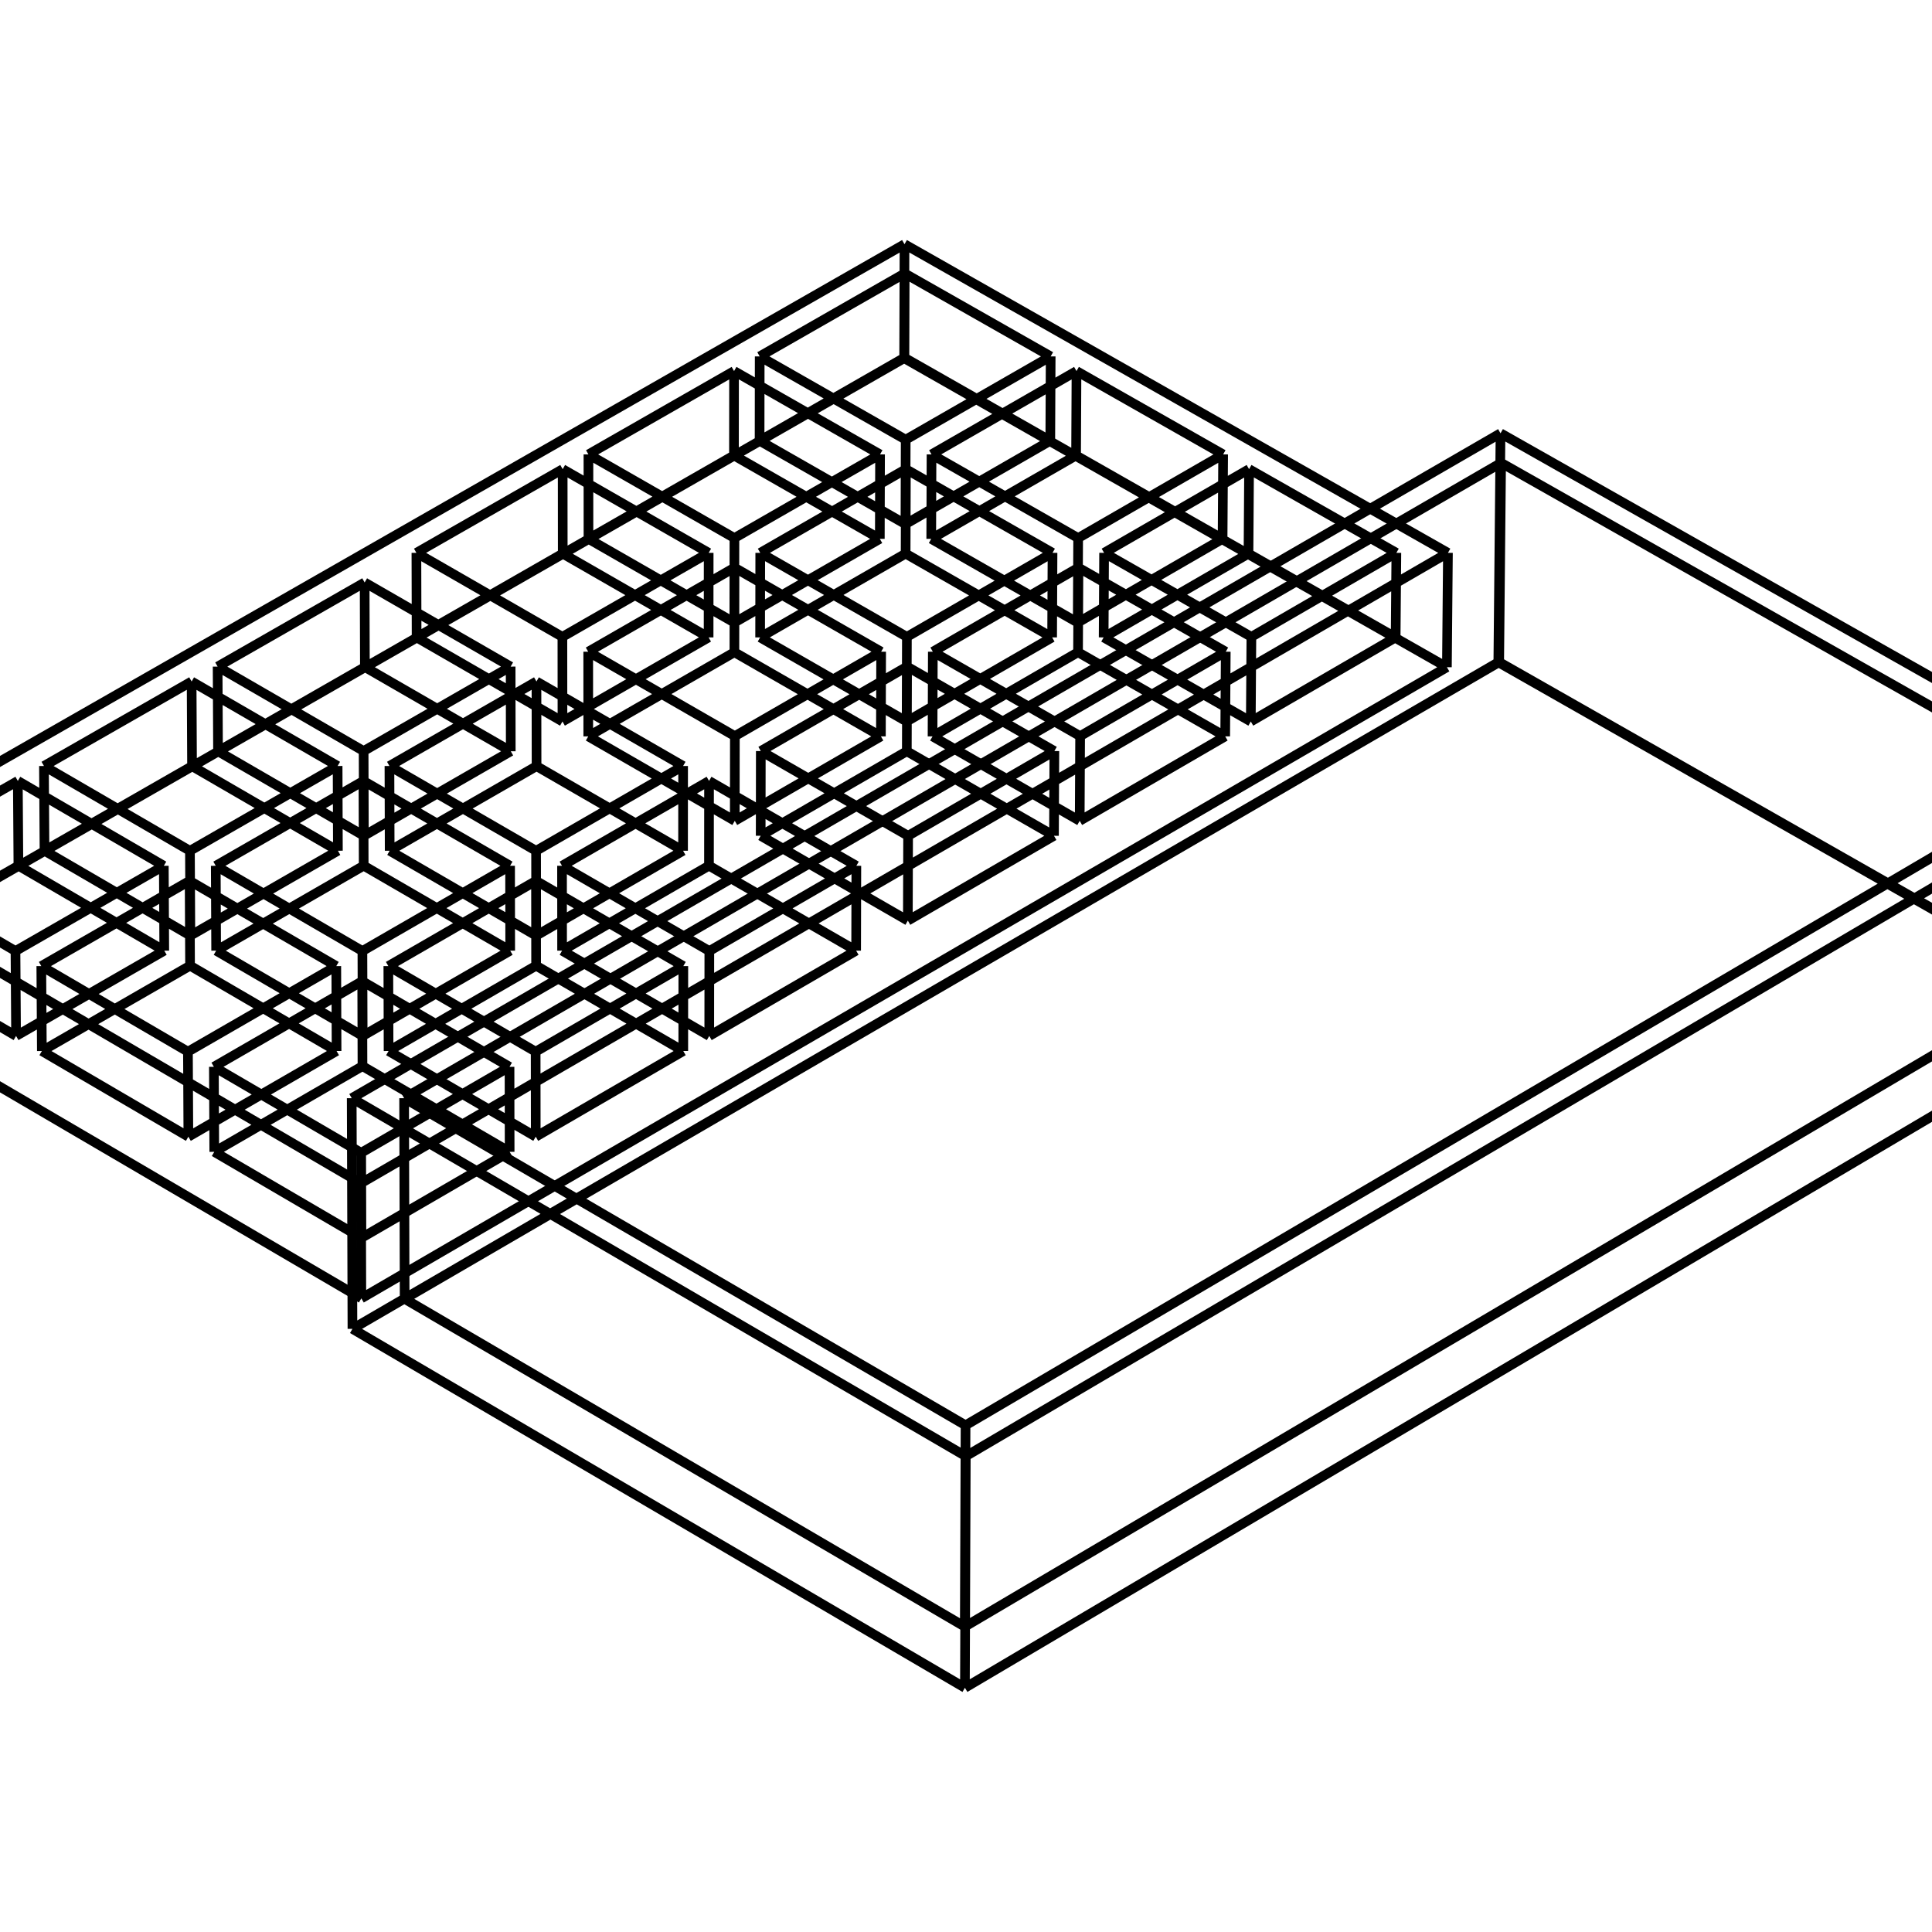
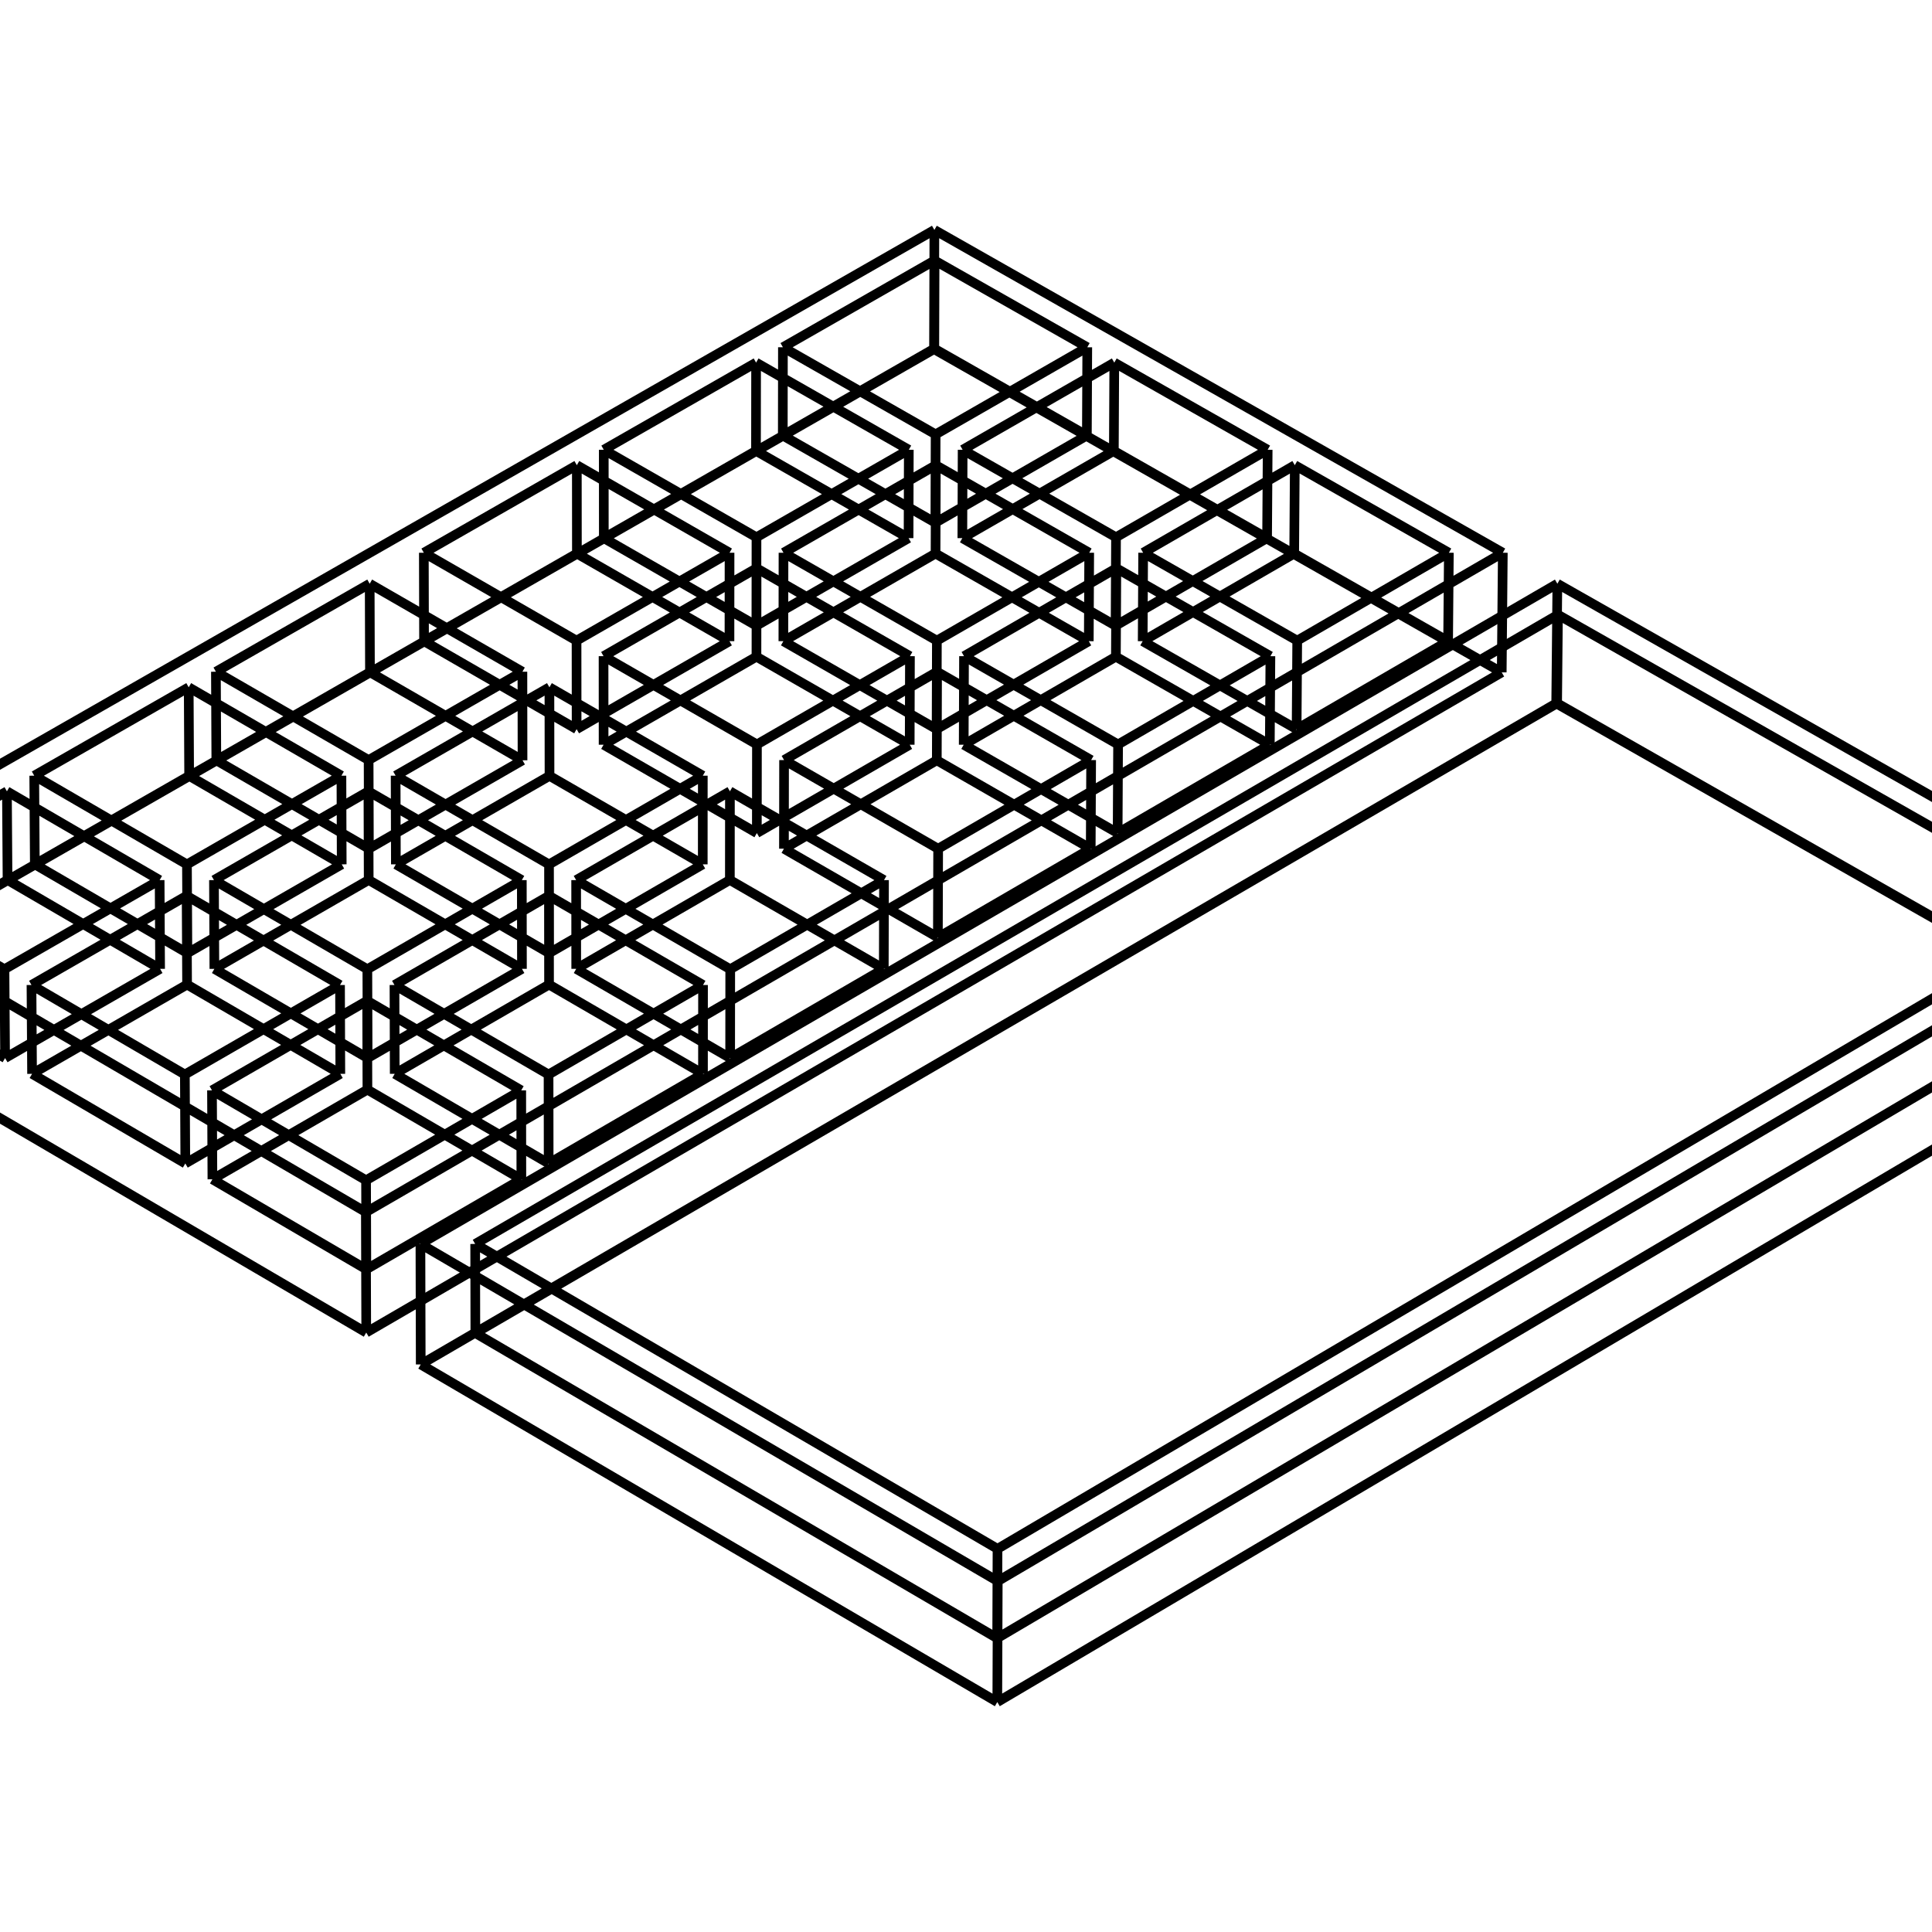
<svg xmlns="http://www.w3.org/2000/svg" viewBox="0 0 800 800">
-   <path d="M374.395,148.311 L374.536,101.128 M-75.112,406.03 L-75.546,358.514 M374.395,148.311 L-75.112,406.03 M374.536,101.128 L-75.546,358.514 M599.133,276.271 L599.561,228.922 M599.133,276.271 L374.395,148.311 M599.561,228.922 L374.536,101.128 M149.625,537.624 L149.478,489.942 M-75.112,406.03 L149.625,537.624 M-75.546,358.514 L149.478,489.942 M149.625,537.624 L599.133,276.271 M149.478,489.942 L599.561,228.922 M375.029,182.061 L314.575,147.577 M435.063,147.577 L375.029,182.061 M314.575,147.577 L374.61,113.223 M374.61,113.223 L435.063,147.577 M304.111,222.797 L243.657,188.16 M364.411,188.16 L304.111,222.797 M243.657,188.16 L303.957,153.653 M303.957,153.653 L364.411,188.16 M232.878,263.713 L172.424,228.922 M293.446,228.922 L232.878,263.713 M172.424,228.922 L232.992,194.263 M232.992,194.263 L293.446,228.922 M150.567,310.992 L90.114,276.023 M211.446,276.023 L150.567,310.992 M90.114,276.023 L150.992,241.187 M150.992,241.187 L211.446,276.023 M78.65,352.302 L18.198,317.177 M139.8,317.177 L78.65,352.302 M18.198,317.177 L79.347,282.185 M79.347,282.185 L139.8,317.177 M6.41,393.797 L-54.039,358.514 M67.834,358.514 L6.41,393.797 M-54.039,358.514 L7.383,323.366 M7.383,323.366 L67.834,358.514 M446.442,222.797 L385.721,188.16 M506.475,188.16 L446.442,222.797 M385.721,188.16 L445.754,153.653 M445.754,153.653 L506.475,188.16 M375.526,263.713 L314.803,228.922 M435.825,228.922 L375.526,263.713 M314.803,228.922 L375.103,194.263 M375.103,194.263 L435.825,228.922 M304.293,304.812 L243.57,269.866 M364.861,269.866 L304.293,304.812 M243.57,269.866 L304.138,235.052 M304.138,235.052 L364.861,269.866 M518.173,263.713 L457.182,228.922 M578.204,228.922 L518.173,263.713 M457.182,228.922 L517.214,194.263 M517.214,194.263 L578.204,228.922 M447.258,304.812 L386.265,269.866 M507.556,269.866 L447.258,304.812 M386.265,269.866 L446.564,235.052 M446.564,235.052 L507.556,269.866 M376.027,346.094 L315.033,310.992 M436.594,310.992 L376.027,346.094 M315.033,310.992 L375.6,276.023 M375.6,276.023 L436.594,310.992 M221.982,352.302 L161.259,317.177 M282.861,317.177 L221.982,352.302 M161.259,317.177 L222.138,282.185 M222.138,282.185 L282.861,317.177 M150.064,393.797 L89.342,358.514 M211.215,358.514 L150.064,393.797 M89.342,358.514 L150.492,323.366 M150.492,323.366 L211.215,358.514 M77.822,435.477 L17.102,400.037 M139.248,400.037 L77.822,435.477 M17.102,400.037 L78.526,364.731 M78.526,364.731 L139.248,400.037 M293.717,393.797 L232.722,358.514 M354.595,358.514 L293.717,393.797 M293.601,323.366 L354.595,358.514 M232.722,358.514 L293.601,323.366 M221.797,435.477 L160.803,400.037 M282.949,400.037 L221.797,435.477 M160.803,400.037 L221.955,364.731 M221.955,364.731 L282.949,400.037 M149.555,477.345 L88.562,441.745 M210.982,441.745 L149.555,477.345 M88.562,441.745 L149.988,406.281 M149.988,406.281 L210.982,441.745 M314.527,182.508 L374.924,217.025 M374.924,217.025 L375.029,182.061 M314.527,182.508 L314.575,147.577 M374.924,217.025 L434.902,182.508 M434.902,182.508 L435.063,147.577 M374.506,148.12 L314.527,182.508 M374.506,148.12 L374.61,113.223 M434.902,182.508 L374.506,148.12 M243.675,223.129 L304.072,257.799 M304.072,257.799 L304.111,222.797 M243.675,223.129 L243.657,188.16 M304.072,257.799 L364.316,223.129 M364.316,223.129 L364.411,188.16 M303.919,188.59 L243.675,223.129 M303.919,188.59 L303.957,153.653 M364.316,223.129 L303.919,188.59 M172.509,263.931 L232.906,298.755 M232.906,298.755 L232.878,263.713 M172.509,263.931 L172.424,228.922 M232.906,298.755 L293.417,263.931 M293.417,263.931 L293.446,228.922 M233.02,229.238 L172.509,263.931 M233.02,229.238 L232.992,194.263 M293.417,263.931 L233.02,229.238 M90.278,311.077 L150.674,346.079 M150.674,346.079 L150.567,310.992 M90.278,311.077 L90.114,276.023 M150.674,346.079 L211.495,311.077 M211.495,311.077 L211.446,276.023 M151.098,276.207 L90.278,311.077 M151.098,276.207 L150.992,241.187 M211.495,311.077 L151.098,276.207 M18.43,352.27 L78.825,387.428 M78.825,387.428 L78.65,352.302 M18.43,352.27 L18.198,317.177 M78.825,387.428 L139.917,352.27 M139.917,352.27 L139.8,317.177 M79.521,317.244 L18.43,352.27 M79.521,317.244 L79.347,282.185 M139.917,352.27 L79.521,317.244 M-53.738,393.646 L6.654,428.962 M6.654,428.962 L6.41,393.797 M-53.738,393.646 L-54.039,358.514 M6.654,428.962 L68.02,393.646 M68.02,393.646 L67.834,358.514 M7.625,358.464 L-53.738,393.646 M7.625,358.464 L7.383,323.366 M68.02,393.646 L7.625,358.464 M385.605,223.129 L446.27,257.799 M446.27,257.799 L446.442,222.797 M385.605,223.129 L385.721,188.16 M446.27,257.799 L506.246,223.129 M506.246,223.129 L506.475,188.16 M445.583,188.59 L385.605,223.129 M445.583,188.59 L445.754,153.653 M506.246,223.129 L445.583,188.59 M314.754,263.931 L375.42,298.755 M375.42,298.755 L375.526,263.713 M314.754,263.931 L314.803,228.922 M375.42,298.755 L435.662,263.931 M435.662,263.931 L435.825,228.922 M374.998,229.238 L314.754,263.931 M374.998,229.238 L375.103,194.263 M435.662,263.931 L374.998,229.238 M243.588,304.914 L304.254,339.893 M304.254,339.893 L304.293,304.812 M243.588,304.914 L243.57,269.866 M304.254,339.893 L364.765,304.914 M364.765,304.914 L364.861,269.866 M304.099,270.067 L243.588,304.914 M304.099,270.067 L304.138,235.052 M364.765,304.914 L304.099,270.067 M456.999,263.931 L517.933,298.755 M517.933,298.755 L518.173,263.713 M456.999,263.931 L457.182,228.922 M517.933,298.755 L577.907,263.931 M577.907,263.931 L578.204,228.922 M516.975,229.238 L456.999,263.931 M516.975,229.238 L517.214,194.263 M577.907,263.931 L516.975,229.238 M386.149,304.914 L447.084,339.893 M447.084,339.893 L447.258,304.812 M386.149,304.914 L386.265,269.866 M447.084,339.893 L507.326,304.914 M507.326,304.914 L507.556,269.866 M446.392,270.067 L386.149,304.914 M446.392,270.067 L446.564,235.052 M507.326,304.914 L446.392,270.067 M314.984,346.079 L375.92,381.214 M375.92,381.214 L376.027,346.094 M314.984,346.079 L315.033,310.992 M375.92,381.214 L436.43,346.079 M436.43,346.079 L436.594,310.992 M375.494,311.077 L314.984,346.079 M375.494,311.077 L375.6,276.023 M436.43,346.079 L375.494,311.077 M161.356,352.27 L222.021,387.428 M222.021,387.428 L221.982,352.302 M161.356,352.27 L161.259,317.177 M222.021,387.428 L282.843,352.27 M282.843,352.27 L282.861,317.177 M222.177,317.244 L161.356,352.27 M222.177,317.244 L222.138,282.185 M282.843,352.27 L222.177,317.244 M89.506,393.646 L150.171,428.962 M150.171,428.962 L150.064,393.797 M89.506,393.646 L89.342,358.514 M150.171,428.962 L211.264,393.646 M211.264,393.646 L211.215,358.514 M150.599,358.464 L89.506,393.646 M150.599,358.464 L150.492,323.366 M211.264,393.646 L150.599,358.464 M17.336,435.208 L77.999,470.681 M77.999,470.681 L77.822,435.477 M17.336,435.208 L17.102,400.037 M77.999,470.681 L139.366,435.208 M139.366,435.208 L139.248,400.037 M78.701,399.869 L17.336,435.208 M78.701,399.869 L78.526,364.731 M139.366,435.208 L78.701,399.869 M232.751,393.646 L293.688,428.962 M293.688,428.962 L293.717,393.797 M232.751,393.646 L232.722,358.514 M293.688,428.962 L354.509,393.646 M354.509,393.646 L354.595,358.514 M354.509,393.646 L293.572,358.464 M293.572,358.464 L293.601,323.366 M293.572,358.464 L232.751,393.646 M160.9,435.208 L221.837,470.681 M221.837,470.681 L221.797,435.477 M160.9,435.208 L160.803,400.037 M221.837,470.681 L282.931,435.208 M282.931,435.208 L282.949,400.037 M221.994,399.869 L160.9,435.208 M221.994,399.869 L221.955,364.731 M282.931,435.208 L221.994,399.869 M88.728,476.955 L149.663,512.588 M149.663,512.588 L149.555,477.345 M88.728,476.955 L88.562,441.745 M149.663,512.588 L211.031,476.955 M211.031,476.955 L210.982,441.745 M150.095,441.458 L88.728,476.955 M150.095,441.458 L149.988,406.281 M211.031,476.955 L150.095,441.458" stroke="black" stroke-width="4" fill="red" />
-   <path d="M145.637,454.735 L145.941,550.254 M621.335,179.413 L620.423,274.226 M145.637,454.735 L621.335,179.413 M145.941,550.254 L620.423,274.226 M399.907,602.982 L399.551,698.872 M399.907,602.982 L145.637,454.735 M399.551,698.872 L145.941,550.254 M875.546,323.298 L873.975,418.483 M621.335,179.413 L875.546,323.298 M620.423,274.226 L873.975,418.483 M875.546,323.298 L399.907,602.982 M167.339,454.735 L621.573,191.658 M621.573,191.658 L853.997,323.298 M853.997,323.298 L399.814,590.183 M399.814,590.183 L167.339,454.735 M873.975,418.483 L399.551,698.872 M167.339,454.735 L167.555,537.823 M621.573,191.658 L620.779,274.16 M167.555,537.823 L620.779,274.16 M853.997,323.298 L852.678,406.095 M620.779,274.16 L852.678,406.095 M399.814,590.183 L399.504,673.566 M852.678,406.095 L399.504,673.566 M399.504,673.566 L167.555,537.823" stroke="black" stroke-width="4" fill="red" />
+   <path d="M386.761,144.563 L386.908,95.21 M-83.42,414.135 L-83.875,364.434 M386.761,144.563 L-83.42,414.135 M386.908,95.21 L-83.875,364.434 M621.834,278.409 L622.282,228.882 M621.834,278.409 L386.761,144.563 M622.282,228.882 L386.908,95.21 M151.653,551.782 L151.499,501.907 M-83.42,414.135 L151.653,551.782 M-83.875,364.434 L151.499,501.907 M151.653,551.782 L621.834,278.409 M151.499,501.907 L622.282,228.882 M387.423,179.866 L324.189,143.796 M450.218,143.796 L387.423,179.866 M324.189,143.796 L386.985,107.861 M386.985,107.861 L450.218,143.796 M313.244,222.475 L250.009,186.245 M376.317,186.245 L313.244,222.475 M250.009,186.245 L313.083,150.151 M313.083,150.151 L376.317,186.245 M238.734,265.273 L175.5,228.882 M302.088,228.882 L238.734,265.273 M175.5,228.882 L238.854,192.628 M238.854,192.628 L302.088,228.882 M152.638,314.727 L89.405,278.15 M216.317,278.15 L152.638,314.727 M89.405,278.15 L153.083,241.71 M153.083,241.71 L216.317,278.15 M77.413,357.936 L14.181,321.196 M141.376,321.196 L77.413,357.936 M14.181,321.196 L78.143,284.594 M78.143,284.594 L141.376,321.196 M1.851,401.339 L-61.378,364.434 M66.1,364.434 L1.851,401.339 M-61.378,364.434 L2.869,327.669 M2.869,327.669 L66.1,364.434 M462.121,222.475 L398.607,186.245 M524.915,186.245 L462.121,222.475 M398.607,186.245 L461.402,150.151 M461.402,150.151 L524.915,186.245 M387.943,265.273 L324.427,228.882 M451.016,228.882 L387.943,265.273 M324.427,228.882 L387.501,192.628 M387.501,192.628 L451.016,228.882 M313.434,308.262 L249.918,271.709 M376.788,271.709 L313.434,308.262 M249.918,271.709 L313.272,235.294 M313.272,235.294 L376.788,271.709 M537.152,265.273 L473.355,228.882 M599.943,228.882 L537.152,265.273 M473.355,228.882 L536.148,192.628 M536.148,192.628 L599.943,228.882 M462.975,308.262 L399.177,271.709 M526.046,271.709 L462.975,308.262 M399.177,271.709 L462.249,235.294 M462.249,235.294 L526.046,271.709 M388.467,351.443 L324.668,314.727 M451.82,314.727 L388.467,351.443 M324.668,314.727 L388.021,278.15 M388.021,278.15 L451.82,314.727 M227.338,357.936 L163.822,321.196 M291.017,321.196 L227.338,357.936 M163.822,321.196 L227.501,284.594 M227.501,284.594 L291.017,321.196 M152.111,401.339 L88.597,364.434 M216.075,364.434 L152.111,401.339 M88.597,364.434 L152.56,327.669 M152.56,327.669 L216.075,364.434 M76.547,444.937 L13.034,407.867 M140.798,407.867 L76.547,444.937 M13.034,407.867 L77.284,370.937 M77.284,370.937 L140.798,407.867 M302.371,401.339 L238.571,364.434 M366.05,364.434 L302.371,401.339 M302.25,327.669 L366.05,364.434 M238.571,364.434 L302.25,327.669 M227.145,444.937 L163.345,407.867 M291.109,407.867 L227.145,444.937 M163.345,407.867 L227.309,370.937 M227.309,370.937 L291.109,407.867 M151.579,488.731 L87.781,451.493 M215.831,451.493 L151.579,488.731 M87.781,451.493 L152.032,414.398 M152.032,414.398 L215.831,451.493 M324.139,180.333 L387.313,216.437 M387.313,216.437 L387.423,179.866 M324.139,180.333 L324.189,143.796 M387.313,216.437 L450.05,180.333 M450.05,180.333 L450.218,143.796 M386.876,144.363 L324.139,180.333 M386.876,144.363 L386.985,107.861 M450.05,180.333 L386.876,144.363 M250.028,222.823 L313.203,259.087 M313.203,259.087 L313.244,222.475 M250.028,222.823 L250.009,186.245 M313.203,259.087 L376.218,222.823 M376.218,222.823 L376.317,186.245 M313.043,186.694 L250.028,222.823 M313.043,186.694 L313.083,150.151 M376.218,222.823 L313.043,186.694 M175.589,265.501 L238.764,301.926 M238.764,301.926 L238.734,265.273 M175.589,265.501 L175.5,228.882 M238.764,301.926 L302.058,265.501 M302.058,265.501 L302.088,228.882 M238.883,229.212 L175.589,265.501 M238.883,229.212 L238.854,192.628 M302.058,265.501 L238.883,229.212 M89.576,314.815 L152.75,351.427 M152.75,351.427 L152.638,314.727 M89.576,314.815 L89.405,278.15 M152.75,351.427 L216.368,314.815 M216.368,314.815 L216.317,278.15 M153.193,278.341 L89.576,314.815 M153.193,278.341 L153.083,241.71 M216.368,314.815 L153.193,278.341 M14.424,357.903 L77.596,394.678 M77.596,394.678 L77.413,357.936 M14.424,357.903 L14.181,321.196 M77.596,394.678 L141.498,357.903 M141.498,357.903 L141.376,321.196 M78.324,321.266 L14.424,357.903 M78.324,321.266 L78.143,284.594 M141.498,357.903 L78.324,321.266 M-61.064,401.182 L2.106,438.122 M2.106,438.122 L1.851,401.339 M-61.064,401.182 L-61.378,364.434 M2.106,438.122 L66.294,401.182 M66.294,401.182 L66.1,364.434 M3.122,364.382 L-61.064,401.182 M3.122,364.382 L2.869,327.669 M66.294,401.182 L3.122,364.382 M398.486,222.823 L461.941,259.087 M461.941,259.087 L462.121,222.475 M398.486,222.823 L398.607,186.245 M461.941,259.087 L524.676,222.823 M524.676,222.823 L524.915,186.245 M461.223,186.694 L398.486,222.823 M461.223,186.694 L461.402,150.151 M524.676,222.823 L461.223,186.694 M324.377,265.501 L387.832,301.926 M387.832,301.926 L387.943,265.273 M324.377,265.501 L324.427,228.882 M387.832,301.926 L450.846,265.501 M450.846,265.501 L451.016,228.882 M387.391,229.212 L324.377,265.501 M387.391,229.212 L387.501,192.628 M450.846,265.501 L387.391,229.212 M249.937,308.369 L313.394,344.956 M313.394,344.956 L313.434,308.262 M249.937,308.369 L249.918,271.709 M313.394,344.956 L376.687,308.369 M376.687,308.369 L376.788,271.709 M313.232,271.919 L249.937,308.369 M313.232,271.919 L313.272,235.294 M376.687,308.369 L313.232,271.919 M473.164,265.501 L536.9,301.926 M536.9,301.926 L537.152,265.273 M473.164,265.501 L473.355,228.882 M536.9,301.926 L599.633,265.501 M599.633,265.501 L599.943,228.882 M535.898,229.212 L473.164,265.501 M535.898,229.212 L536.148,192.628 M599.633,265.501 L535.898,229.212 M399.055,308.369 L462.793,344.956 M462.793,344.956 L462.975,308.262 M399.055,308.369 L399.177,271.709 M462.793,344.956 L525.805,308.369 M525.805,308.369 L526.046,271.709 M462.068,271.919 L399.055,308.369 M462.068,271.919 L462.249,235.294 M525.805,308.369 L462.068,271.919 M324.617,351.427 L388.356,388.178 M388.356,388.178 L388.467,351.443 M324.617,351.427 L324.668,314.727 M388.356,388.178 L451.648,351.427 M451.648,351.427 L451.82,314.727 M387.91,314.815 L324.617,351.427 M387.91,314.815 L388.021,278.15 M451.648,351.427 L387.91,314.815 M163.923,357.903 L227.379,394.678 M227.379,394.678 L227.338,357.936 M163.923,357.903 L163.822,321.196 M227.379,394.678 L290.997,357.903 M290.997,357.903 L291.017,321.196 M227.541,321.266 L163.923,357.903 M227.541,321.266 L227.501,284.594 M290.997,357.903 L227.541,321.266 M88.769,401.182 L152.224,438.122 M152.224,438.122 L152.111,401.339 M88.769,401.182 L88.597,364.434 M152.224,438.122 L216.127,401.182 M216.127,401.182 L216.075,364.434 M152.671,364.382 L88.769,401.182 M152.671,364.382 L152.56,327.669 M216.127,401.182 L152.671,364.382 M13.279,444.655 L76.732,481.76 M76.732,481.76 L76.547,444.937 M13.279,444.655 L13.034,407.867 M76.732,481.76 L140.921,444.655 M140.921,444.655 L140.798,407.867 M77.467,407.691 L13.279,444.655 M77.467,407.691 L77.284,370.937 M140.921,444.655 L77.467,407.691 M238.602,401.182 L302.341,438.122 M302.341,438.122 L302.371,401.339 M238.602,401.182 L238.571,364.434 M302.341,438.122 L365.96,401.182 M365.96,401.182 L366.05,364.434 M365.96,401.182 L302.22,364.382 M302.22,364.382 L302.25,327.669 M302.22,364.382 L238.602,401.182 M163.447,444.655 L227.186,481.76 M227.186,481.76 L227.145,444.937 M163.447,444.655 L163.345,407.867 M227.186,481.76 L291.089,444.655 M291.089,444.655 L291.109,407.867 M227.35,407.691 L163.447,444.655 M227.35,407.691 L227.309,370.937 M291.089,444.655 L227.35,407.691 M87.955,488.323 L151.693,525.595 M151.693,525.595 L151.579,488.731 M87.955,488.323 L87.781,451.493 M151.693,525.595 L215.883,488.323 M215.883,488.323 L215.831,451.493 M152.144,451.193 L87.955,488.323 M152.144,451.193 L152.032,414.398 M215.883,488.323 L152.144,451.193" stroke="black" stroke-width="4" fill="red" />
+   <path d="M174.09,515.101 L174.214,564.993 M644.87,241.71 L644.393,291.254 M174.09,515.101 L644.87,241.71 M174.214,564.993 L644.393,291.254 M413.146,654.724 L412.96,704.79 M413.146,654.724 L174.09,515.101 M412.96,704.79 L174.214,564.993 M883.875,377.444 L883.088,427.161 M644.87,241.71 L883.875,377.444 M644.393,291.254 L883.088,427.161 M883.875,377.444 L413.146,654.724 M196.761,515.101 L645.12,254.556 M645.12,254.556 L861.363,377.444 M861.363,377.444 L413.049,641.341 M413.049,641.341 L196.761,515.101 M883.088,427.161 L412.96,704.79 M196.761,515.101 L196.831,551.99 M645.12,254.556 L644.767,291.199 M196.831,551.99 L644.767,291.199 M861.363,377.444 L860.803,414.204 M644.767,291.199 L860.803,414.204 M413.049,641.341 L412.912,678.346 M860.803,414.204 L412.912,678.346 M412.912,678.346 L196.831,551.99" stroke="black" stroke-width="4" fill="red" />
</svg>
